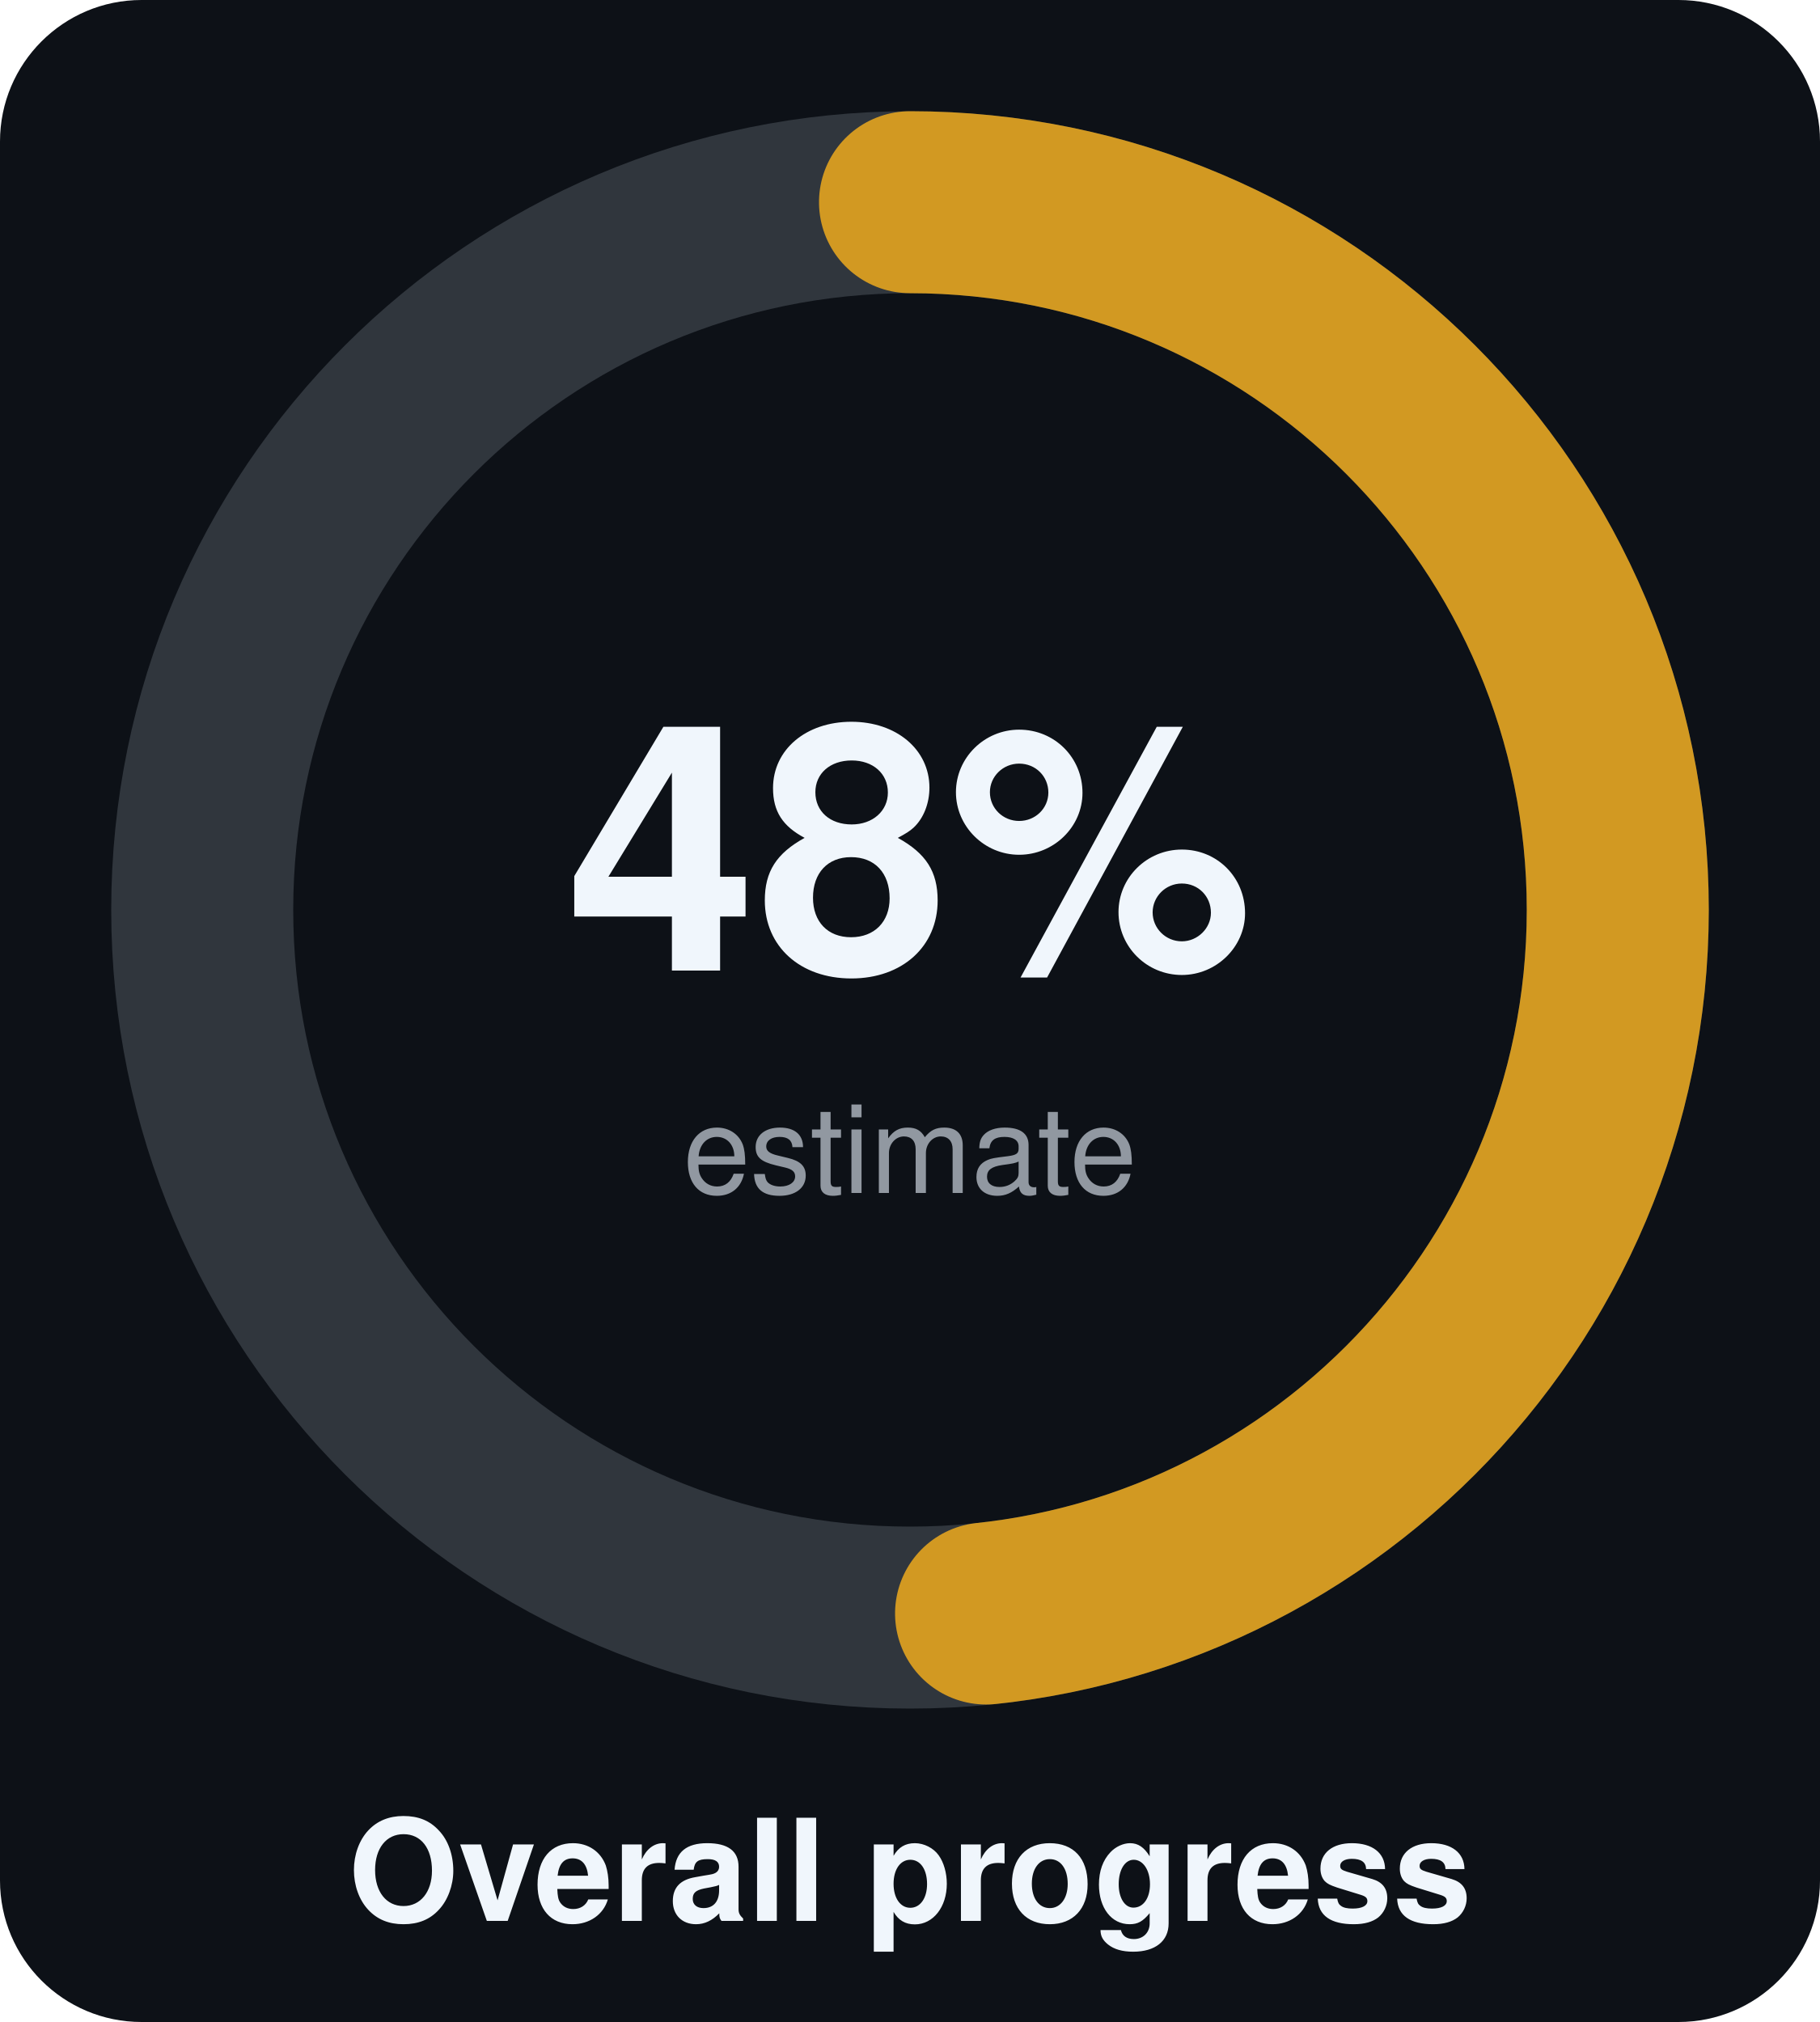
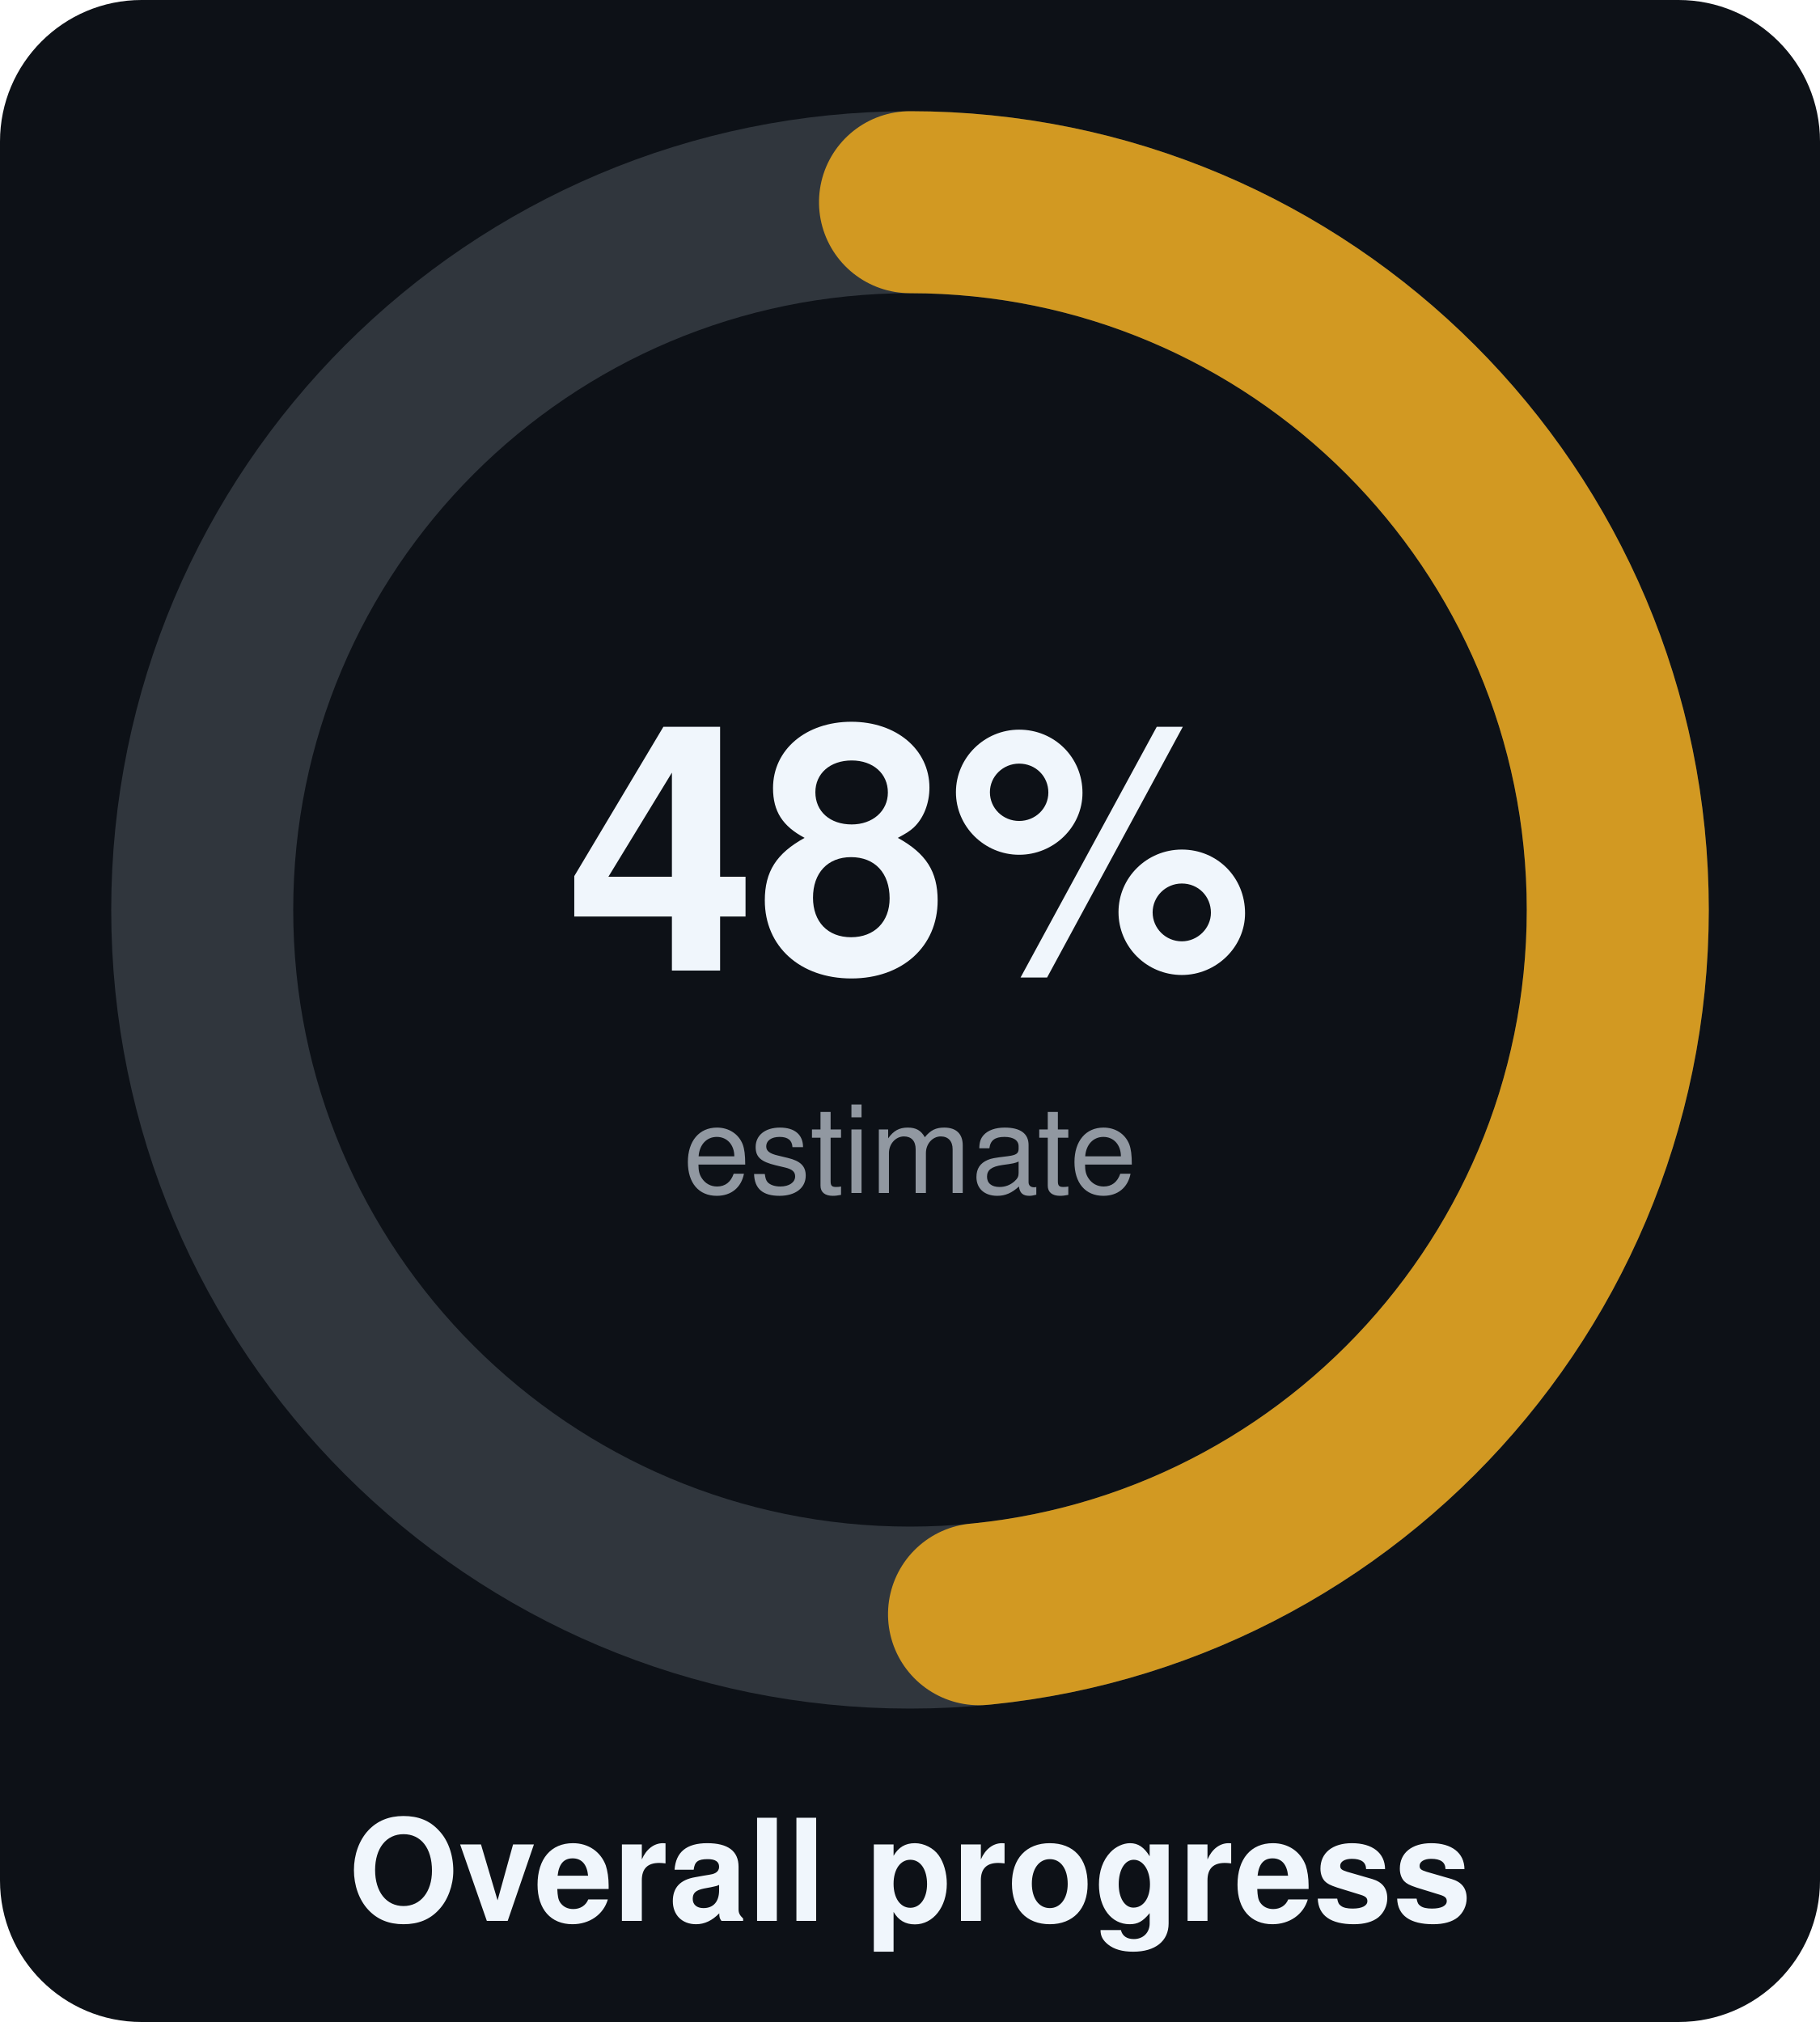
<svg xmlns="http://www.w3.org/2000/svg" width="180" height="200" viewBox="0 0 180 200" role="img" aria-label="Overall progress estimate 48 percent">
  <style>.t{fill:#f0f6fc;font-family:Segoe UI,Helvetica,Arial,sans-serif}.m{fill:#9198a1;font-family:Segoe UI,Helvetica,Arial,sans-serif}</style>
  <rect width="180" height="200" rx="14" fill="#0d1117" />
  <circle cx="90" cy="90" r="70" fill="none" stroke="#30363d" stroke-width="18" />
-   <circle cx="90" cy="90" r="70" fill="none" stroke="#d29922" stroke-width="18" stroke-linecap="round" stroke-dasharray="212.4 439.8" transform="rotate(-90 90 90)" />
+   <circle cx="90" cy="90" r="70" fill="none" stroke="#d29922" stroke-width="18" stroke-linecap="round" stroke-dasharray="213.1 439.8" transform="rotate(-90 90 90)" />
  <text class="t" x="90" y="96" text-anchor="middle" font-size="34" font-weight="700">48%</text>
  <text class="m" x="90" y="118" text-anchor="middle" font-size="12">estimate</text>
  <text class="t" x="90" y="190" text-anchor="middle" font-size="14" font-weight="600">Overall progress</text>
</svg>
